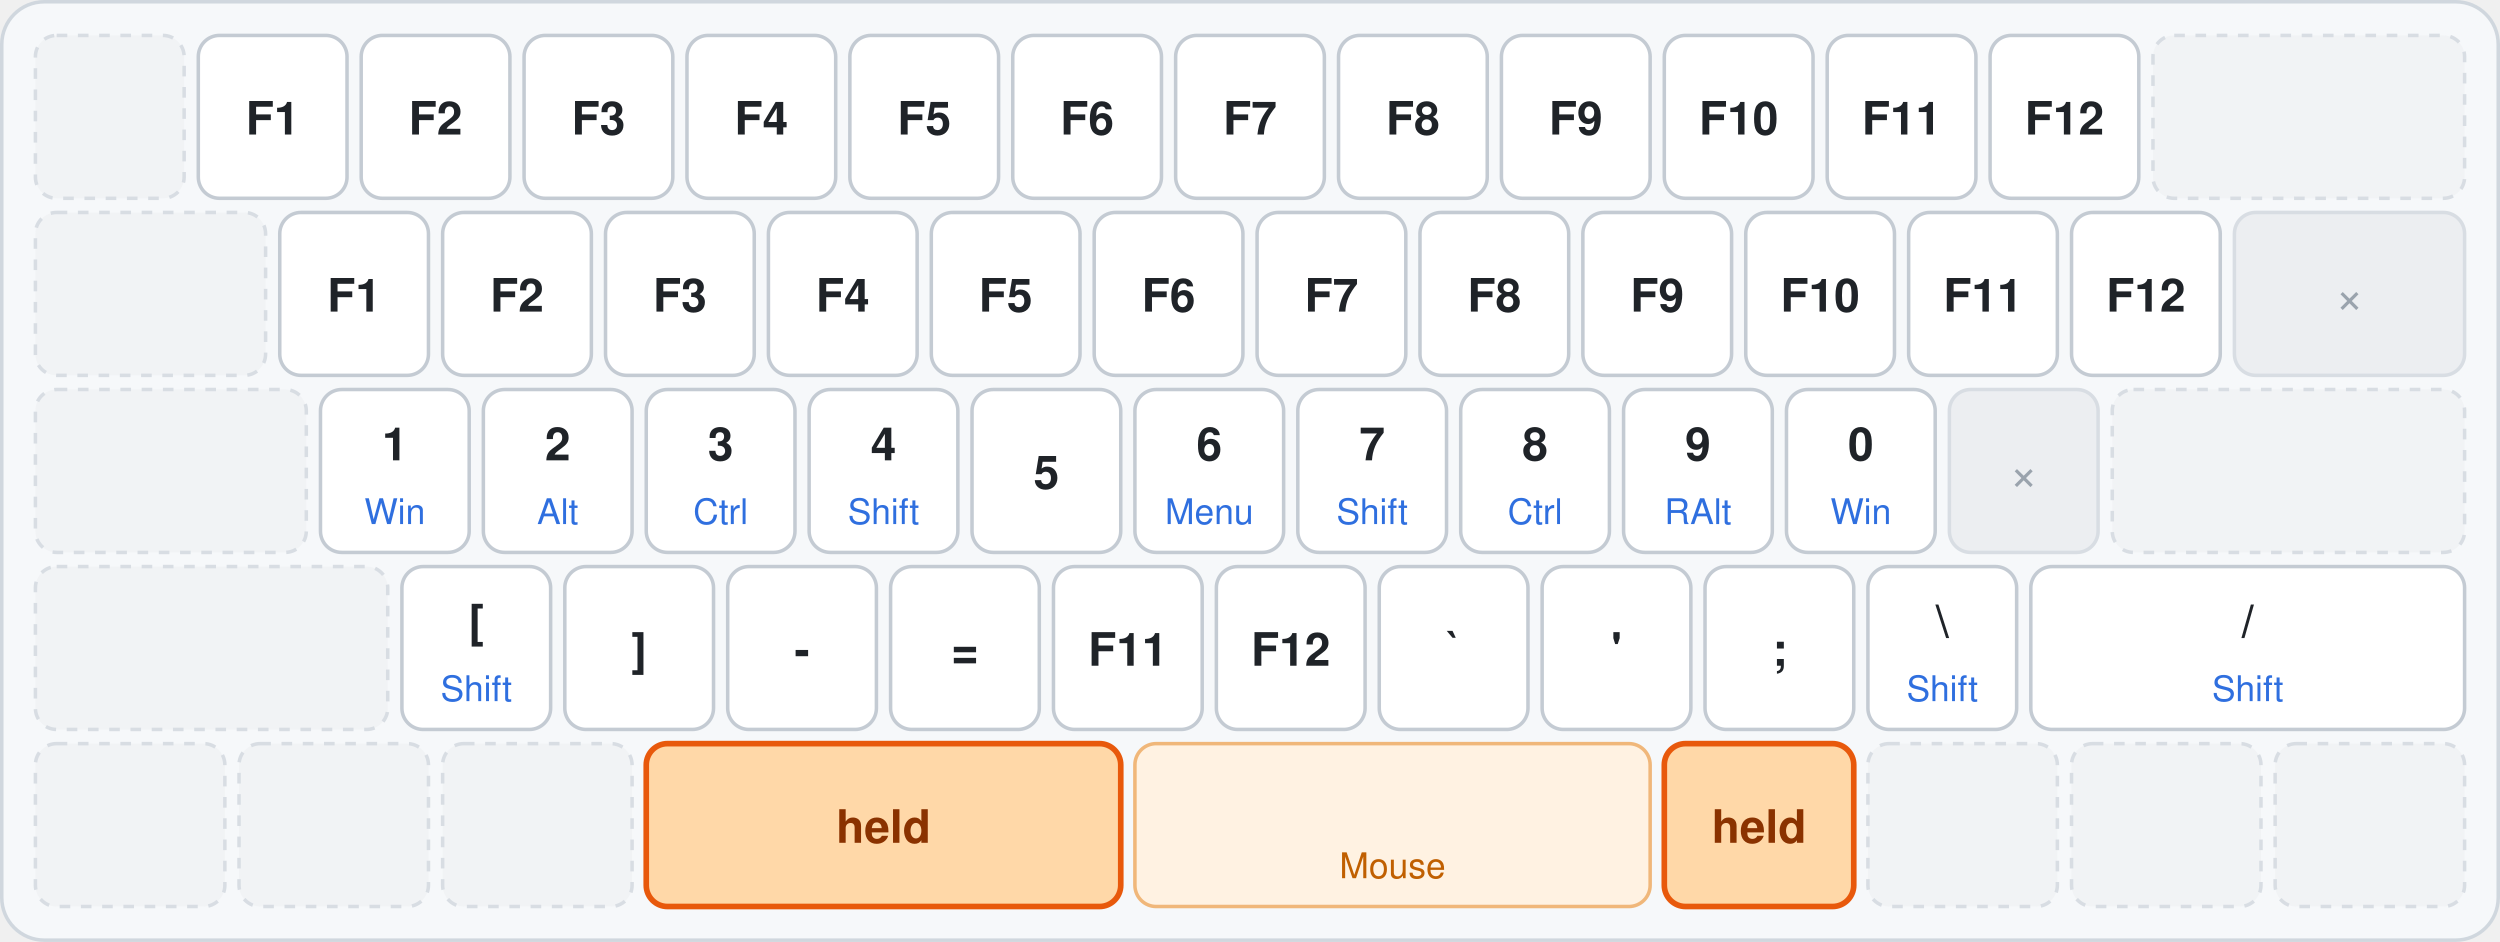
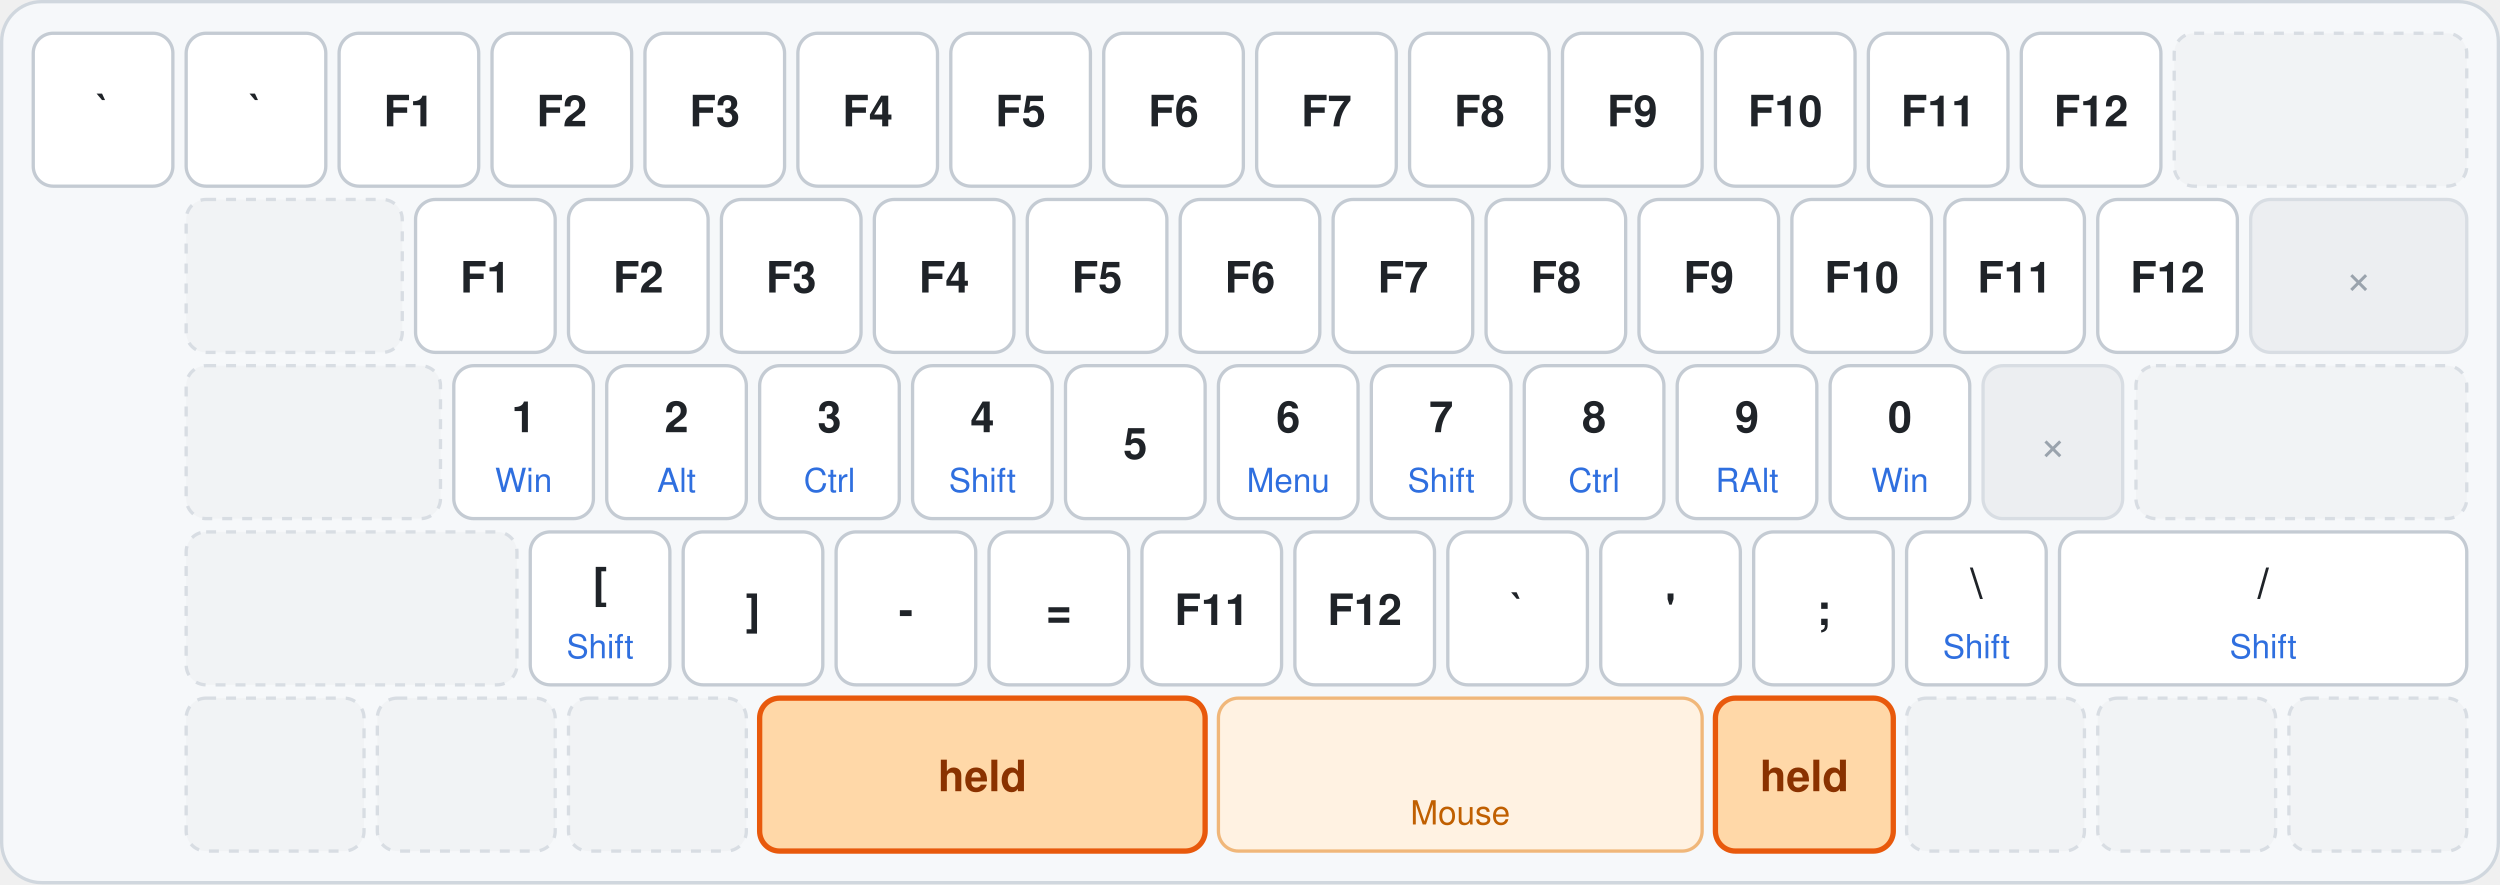
- <svg xmlns="http://www.w3.org/2000/svg" viewBox="0 0 706 266" width="706" height="266" role="img" aria-label="Num layer">
+ <svg xmlns="http://www.w3.org/2000/svg" viewBox="0 0 752 266" width="752" height="266" role="img" aria-label="Num layer">
  <style>
  .case { fill: #f6f8fa; stroke: #d0d7de; }
  .k    { fill: #ffffff; stroke: #c4cbd3; }
  .k.mod   { fill: #e7f0ff; stroke: #9dbcf2; }
  .k.layer { fill: #fff2e2; stroke: #f0b77a; }
  .k.held  { fill: #ffd8a8; stroke: #e8590c; stroke-width: 1.6; }
  .k.trans { fill: #f1f3f5; stroke: #d8dde3; stroke-dasharray: 3 3; }
  .k.off   { fill: #eceef1; stroke: #d8dde3; }
  .t    { fill: #1f2328; font: 600 13px system-ui, -apple-system, "Segoe UI", Helvetica, Arial, sans-serif; }
  .t.mod   { fill: #1a4fb5; }
  .t.layer { fill: #9a4b00; }
  .t.held  { fill: #8a3200; }
  .t.off   { fill: #9aa3ad; font-weight: 400; }
  .h    { font: 500 10px system-ui, -apple-system, "Segoe UI", Helvetica, Arial, sans-serif; }
  .h.mod   { fill: #2f6fdf; }
  .h.layer { fill: #c05f00; }
  .cap  { fill: #57606a; font: 400 11px system-ui, -apple-system, "Segoe UI", Helvetica, Arial, sans-serif; }
  .bub  { fill: #6e40c9; }
  .bt   { fill: #ffffff; font: 700 13px ui-monospace, "Cascadia Mono", Consolas, Menlo, monospace; }
  @media (prefers-color-scheme: dark) {
    .case { fill: #161b22; stroke: #30363d; }
    .k    { fill: #2d333b; stroke: #444c56; }
    .k.mod   { fill: #1c2d4d; stroke: #3d5f9c; }
    .k.layer { fill: #3b2a15; stroke: #8a5a24; }
    .k.held  { fill: #5c3410; stroke: #ff922b; }
    .k.trans { fill: #1c2128; stroke: #373e47; }
    .k.off   { fill: #1c2128; stroke: #373e47; }
    .t    { fill: #e6edf3; }
    .t.mod   { fill: #9cc1ff; }
    .t.layer { fill: #ffb366; }
    .t.held  { fill: #ffd8a8; }
    .t.off   { fill: #6e7681; }
    .h.mod   { fill: #7fadff; }
    .h.layer { fill: #ffa94d; }
    .cap  { fill: #8b949e; }
    .bub  { fill: #8957e5; }
  }
</style>
-   <rect class="case" x="0.5" y="0.5" width="705" height="265" rx="12" />
-   <rect class="k trans" x="10" y="10" width="42" height="46" rx="6" />
+   <rect class="case" x="0.5" y="0.5" width="751" height="265" rx="12" />
+   <rect class="k " x="10" y="10" width="42" height="46" rx="6" />
+   <text class="t " x="31" y="38" text-anchor="middle">`</text>
  <rect class="k " x="56" y="10" width="42" height="46" rx="6" />
-   <text class="t " x="77" y="38" text-anchor="middle">F1</text>
+   <text class="t " x="77" y="38" text-anchor="middle">`</text>
  <rect class="k " x="102" y="10" width="42" height="46" rx="6" />
-   <text class="t " x="123" y="38" text-anchor="middle">F2</text>
+   <text class="t " x="123" y="38" text-anchor="middle">F1</text>
  <rect class="k " x="148" y="10" width="42" height="46" rx="6" />
-   <text class="t " x="169" y="38" text-anchor="middle">F3</text>
+   <text class="t " x="169" y="38" text-anchor="middle">F2</text>
  <rect class="k " x="194" y="10" width="42" height="46" rx="6" />
-   <text class="t " x="215" y="38" text-anchor="middle">F4</text>
+   <text class="t " x="215" y="38" text-anchor="middle">F3</text>
  <rect class="k " x="240" y="10" width="42" height="46" rx="6" />
-   <text class="t " x="261" y="38" text-anchor="middle">F5</text>
+   <text class="t " x="261" y="38" text-anchor="middle">F4</text>
  <rect class="k " x="286" y="10" width="42" height="46" rx="6" />
-   <text class="t " x="307" y="38" text-anchor="middle">F6</text>
+   <text class="t " x="307" y="38" text-anchor="middle">F5</text>
  <rect class="k " x="332" y="10" width="42" height="46" rx="6" />
-   <text class="t " x="353" y="38" text-anchor="middle">F7</text>
+   <text class="t " x="353" y="38" text-anchor="middle">F6</text>
  <rect class="k " x="378" y="10" width="42" height="46" rx="6" />
-   <text class="t " x="399" y="38" text-anchor="middle">F8</text>
+   <text class="t " x="399" y="38" text-anchor="middle">F7</text>
  <rect class="k " x="424" y="10" width="42" height="46" rx="6" />
-   <text class="t " x="445" y="38" text-anchor="middle">F9</text>
+   <text class="t " x="445" y="38" text-anchor="middle">F8</text>
  <rect class="k " x="470" y="10" width="42" height="46" rx="6" />
-   <text class="t " x="491" y="38" text-anchor="middle">F10</text>
+   <text class="t " x="491" y="38" text-anchor="middle">F9</text>
  <rect class="k " x="516" y="10" width="42" height="46" rx="6" />
-   <text class="t " x="537" y="38" text-anchor="middle">F11</text>
+   <text class="t " x="537" y="38" text-anchor="middle">F10</text>
  <rect class="k " x="562" y="10" width="42" height="46" rx="6" />
-   <text class="t " x="583" y="38" text-anchor="middle">F12</text>
-   <rect class="k trans" x="608" y="10" width="88" height="46" rx="6" />
-   <rect class="k trans" x="10" y="60" width="65" height="46" rx="6" />
-   <rect class="k " x="79" y="60" width="42" height="46" rx="6" />
-   <text class="t " x="100" y="88" text-anchor="middle">F1</text>
+   <text class="t " x="583" y="38" text-anchor="middle">F11</text>
+   <rect class="k " x="608" y="10" width="42" height="46" rx="6" />
+   <text class="t " x="629" y="38" text-anchor="middle">F12</text>
+   <rect class="k trans" x="654" y="10" width="88" height="46" rx="6" />
+   <rect class="k trans" x="56" y="60" width="65" height="46" rx="6" />
  <rect class="k " x="125" y="60" width="42" height="46" rx="6" />
-   <text class="t " x="146" y="88" text-anchor="middle">F2</text>
+   <text class="t " x="146" y="88" text-anchor="middle">F1</text>
  <rect class="k " x="171" y="60" width="42" height="46" rx="6" />
-   <text class="t " x="192" y="88" text-anchor="middle">F3</text>
+   <text class="t " x="192" y="88" text-anchor="middle">F2</text>
  <rect class="k " x="217" y="60" width="42" height="46" rx="6" />
-   <text class="t " x="238" y="88" text-anchor="middle">F4</text>
+   <text class="t " x="238" y="88" text-anchor="middle">F3</text>
  <rect class="k " x="263" y="60" width="42" height="46" rx="6" />
-   <text class="t " x="284" y="88" text-anchor="middle">F5</text>
+   <text class="t " x="284" y="88" text-anchor="middle">F4</text>
  <rect class="k " x="309" y="60" width="42" height="46" rx="6" />
-   <text class="t " x="330" y="88" text-anchor="middle">F6</text>
+   <text class="t " x="330" y="88" text-anchor="middle">F5</text>
  <rect class="k " x="355" y="60" width="42" height="46" rx="6" />
-   <text class="t " x="376" y="88" text-anchor="middle">F7</text>
+   <text class="t " x="376" y="88" text-anchor="middle">F6</text>
  <rect class="k " x="401" y="60" width="42" height="46" rx="6" />
-   <text class="t " x="422" y="88" text-anchor="middle">F8</text>
+   <text class="t " x="422" y="88" text-anchor="middle">F7</text>
  <rect class="k " x="447" y="60" width="42" height="46" rx="6" />
-   <text class="t " x="468" y="88" text-anchor="middle">F9</text>
+   <text class="t " x="468" y="88" text-anchor="middle">F8</text>
  <rect class="k " x="493" y="60" width="42" height="46" rx="6" />
-   <text class="t " x="514" y="88" text-anchor="middle">F10</text>
+   <text class="t " x="514" y="88" text-anchor="middle">F9</text>
  <rect class="k " x="539" y="60" width="42" height="46" rx="6" />
-   <text class="t " x="560" y="88" text-anchor="middle">F11</text>
+   <text class="t " x="560" y="88" text-anchor="middle">F10</text>
  <rect class="k " x="585" y="60" width="42" height="46" rx="6" />
-   <text class="t " x="606" y="88" text-anchor="middle">F12</text>
-   <rect class="k off" x="631" y="60" width="65" height="46" rx="6" />
-   <text class="t off" x="663.5" y="88" text-anchor="middle">×</text>
-   <rect class="k trans" x="10" y="110" width="76.5" height="46" rx="6" />
-   <rect class="k " x="90.5" y="110" width="42" height="46" rx="6" />
-   <text class="t " x="111.5" y="130" text-anchor="middle">1</text>
-   <text class="h mod" x="111.5" y="148" text-anchor="middle">Win</text>
+   <text class="t " x="606" y="88" text-anchor="middle">F11</text>
+   <rect class="k " x="631" y="60" width="42" height="46" rx="6" />
+   <text class="t " x="652" y="88" text-anchor="middle">F12</text>
+   <rect class="k off" x="677" y="60" width="65" height="46" rx="6" />
+   <text class="t off" x="709.5" y="88" text-anchor="middle">×</text>
+   <rect class="k trans" x="56" y="110" width="76.5" height="46" rx="6" />
  <rect class="k " x="136.5" y="110" width="42" height="46" rx="6" />
-   <text class="t " x="157.5" y="130" text-anchor="middle">2</text>
-   <text class="h mod" x="157.5" y="148" text-anchor="middle">Alt</text>
+   <text class="t " x="157.5" y="130" text-anchor="middle">1</text>
+   <text class="h mod" x="157.5" y="148" text-anchor="middle">Win</text>
  <rect class="k " x="182.5" y="110" width="42" height="46" rx="6" />
-   <text class="t " x="203.5" y="130" text-anchor="middle">3</text>
-   <text class="h mod" x="203.5" y="148" text-anchor="middle">Ctrl</text>
+   <text class="t " x="203.5" y="130" text-anchor="middle">2</text>
+   <text class="h mod" x="203.5" y="148" text-anchor="middle">Alt</text>
  <rect class="k " x="228.5" y="110" width="42" height="46" rx="6" />
-   <text class="t " x="249.5" y="130" text-anchor="middle">4</text>
-   <text class="h mod" x="249.5" y="148" text-anchor="middle">Shift</text>
+   <text class="t " x="249.5" y="130" text-anchor="middle">3</text>
+   <text class="h mod" x="249.5" y="148" text-anchor="middle">Ctrl</text>
  <rect class="k " x="274.5" y="110" width="42" height="46" rx="6" />
-   <text class="t " x="295.5" y="138" text-anchor="middle">5</text>
+   <text class="t " x="295.5" y="130" text-anchor="middle">4</text>
+   <text class="h mod" x="295.5" y="148" text-anchor="middle">Shift</text>
  <rect class="k " x="320.5" y="110" width="42" height="46" rx="6" />
-   <text class="t " x="341.5" y="130" text-anchor="middle">6</text>
-   <text class="h mod" x="341.5" y="148" text-anchor="middle">Menu</text>
+   <text class="t " x="341.5" y="138" text-anchor="middle">5</text>
  <rect class="k " x="366.5" y="110" width="42" height="46" rx="6" />
-   <text class="t " x="387.5" y="130" text-anchor="middle">7</text>
-   <text class="h mod" x="387.5" y="148" text-anchor="middle">Shift</text>
+   <text class="t " x="387.5" y="130" text-anchor="middle">6</text>
+   <text class="h mod" x="387.5" y="148" text-anchor="middle">Menu</text>
  <rect class="k " x="412.5" y="110" width="42" height="46" rx="6" />
-   <text class="t " x="433.5" y="130" text-anchor="middle">8</text>
-   <text class="h mod" x="433.5" y="148" text-anchor="middle">Ctrl</text>
+   <text class="t " x="433.5" y="130" text-anchor="middle">7</text>
+   <text class="h mod" x="433.5" y="148" text-anchor="middle">Shift</text>
  <rect class="k " x="458.5" y="110" width="42" height="46" rx="6" />
-   <text class="t " x="479.5" y="130" text-anchor="middle">9</text>
-   <text class="h mod" x="479.5" y="148" text-anchor="middle">RAlt</text>
+   <text class="t " x="479.5" y="130" text-anchor="middle">8</text>
+   <text class="h mod" x="479.5" y="148" text-anchor="middle">Ctrl</text>
  <rect class="k " x="504.5" y="110" width="42" height="46" rx="6" />
-   <text class="t " x="525.5" y="130" text-anchor="middle">0</text>
-   <text class="h mod" x="525.5" y="148" text-anchor="middle">Win</text>
-   <rect class="k off" x="550.5" y="110" width="42" height="46" rx="6" />
-   <text class="t off" x="571.5" y="138" text-anchor="middle">×</text>
-   <rect class="k trans" x="596.5" y="110" width="99.5" height="46" rx="6" />
-   <rect class="k trans" x="10" y="160" width="99.5" height="46" rx="6" />
-   <rect class="k " x="113.5" y="160" width="42" height="46" rx="6" />
-   <text class="t " x="134.5" y="180" text-anchor="middle">[</text>
-   <text class="h mod" x="134.5" y="198" text-anchor="middle">Shift</text>
+   <text class="t " x="525.5" y="130" text-anchor="middle">9</text>
+   <text class="h mod" x="525.5" y="148" text-anchor="middle">RAlt</text>
+   <rect class="k " x="550.5" y="110" width="42" height="46" rx="6" />
+   <text class="t " x="571.5" y="130" text-anchor="middle">0</text>
+   <text class="h mod" x="571.5" y="148" text-anchor="middle">Win</text>
+   <rect class="k off" x="596.5" y="110" width="42" height="46" rx="6" />
+   <text class="t off" x="617.5" y="138" text-anchor="middle">×</text>
+   <rect class="k trans" x="642.5" y="110" width="99.5" height="46" rx="6" />
+   <rect class="k trans" x="56" y="160" width="99.5" height="46" rx="6" />
  <rect class="k " x="159.5" y="160" width="42" height="46" rx="6" />
-   <text class="t " x="180.5" y="188" text-anchor="middle">]</text>
+   <text class="t " x="180.5" y="180" text-anchor="middle">[</text>
+   <text class="h mod" x="180.5" y="198" text-anchor="middle">Shift</text>
  <rect class="k " x="205.5" y="160" width="42" height="46" rx="6" />
-   <text class="t " x="226.5" y="188" text-anchor="middle">-</text>
+   <text class="t " x="226.5" y="188" text-anchor="middle">]</text>
  <rect class="k " x="251.5" y="160" width="42" height="46" rx="6" />
-   <text class="t " x="272.5" y="188" text-anchor="middle">=</text>
+   <text class="t " x="272.5" y="188" text-anchor="middle">-</text>
  <rect class="k " x="297.5" y="160" width="42" height="46" rx="6" />
-   <text class="t " x="318.5" y="188" text-anchor="middle">F11</text>
+   <text class="t " x="318.5" y="188" text-anchor="middle">=</text>
  <rect class="k " x="343.5" y="160" width="42" height="46" rx="6" />
-   <text class="t " x="364.5" y="188" text-anchor="middle">F12</text>
+   <text class="t " x="364.5" y="188" text-anchor="middle">F11</text>
  <rect class="k " x="389.5" y="160" width="42" height="46" rx="6" />
-   <text class="t " x="410.5" y="188" text-anchor="middle">`</text>
+   <text class="t " x="410.5" y="188" text-anchor="middle">F12</text>
  <rect class="k " x="435.5" y="160" width="42" height="46" rx="6" />
-   <text class="t " x="456.5" y="188" text-anchor="middle">'</text>
+   <text class="t " x="456.5" y="188" text-anchor="middle">`</text>
  <rect class="k " x="481.5" y="160" width="42" height="46" rx="6" />
-   <text class="t " x="502.5" y="188" text-anchor="middle">;</text>
+   <text class="t " x="502.5" y="188" text-anchor="middle">'</text>
  <rect class="k " x="527.5" y="160" width="42" height="46" rx="6" />
-   <text class="t " x="548.5" y="180" text-anchor="middle">\</text>
-   <text class="h mod" x="548.5" y="198" text-anchor="middle">Shift</text>
-   <rect class="k " x="573.5" y="160" width="122.5" height="46" rx="6" />
-   <text class="t " x="634.75" y="180" text-anchor="middle">/</text>
-   <text class="h mod" x="634.75" y="198" text-anchor="middle">Shift</text>
-   <rect class="k trans" x="10" y="210" width="53.5" height="46" rx="6" />
-   <rect class="k trans" x="67.5" y="210" width="53.5" height="46" rx="6" />
-   <rect class="k trans" x="125" y="210" width="53.5" height="46" rx="6" />
-   <rect class="k held" x="182.5" y="210" width="134" height="46" rx="6" />
-   <text class="t held" x="249.5" y="238" text-anchor="middle">held</text>
-   <rect class="k layer" x="320.5" y="210" width="145.5" height="46" rx="6" />
-   <text class="h layer" x="393.25" y="248" text-anchor="middle">Mouse</text>
-   <rect class="k held" x="470" y="210" width="53.5" height="46" rx="6" />
-   <text class="t held" x="496.75" y="238" text-anchor="middle">held</text>
-   <rect class="k trans" x="527.5" y="210" width="53.5" height="46" rx="6" />
-   <rect class="k trans" x="585" y="210" width="53.5" height="46" rx="6" />
-   <rect class="k trans" x="642.5" y="210" width="53.5" height="46" rx="6" />
+   <text class="t " x="548.5" y="188" text-anchor="middle">;</text>
+   <rect class="k " x="573.5" y="160" width="42" height="46" rx="6" />
+   <text class="t " x="594.5" y="180" text-anchor="middle">\</text>
+   <text class="h mod" x="594.5" y="198" text-anchor="middle">Shift</text>
+   <rect class="k " x="619.5" y="160" width="122.5" height="46" rx="6" />
+   <text class="t " x="680.75" y="180" text-anchor="middle">/</text>
+   <text class="h mod" x="680.75" y="198" text-anchor="middle">Shift</text>
+   <rect class="k trans" x="56" y="210" width="53.5" height="46" rx="6" />
+   <rect class="k trans" x="113.5" y="210" width="53.5" height="46" rx="6" />
+   <rect class="k trans" x="171" y="210" width="53.5" height="46" rx="6" />
+   <rect class="k held" x="228.5" y="210" width="134" height="46" rx="6" />
+   <text class="t held" x="295.5" y="238" text-anchor="middle">held</text>
+   <rect class="k layer" x="366.5" y="210" width="145.5" height="46" rx="6" />
+   <text class="h layer" x="439.25" y="248" text-anchor="middle">Mouse</text>
+   <rect class="k held" x="516" y="210" width="53.5" height="46" rx="6" />
+   <text class="t held" x="542.75" y="238" text-anchor="middle">held</text>
+   <rect class="k trans" x="573.5" y="210" width="53.5" height="46" rx="6" />
+   <rect class="k trans" x="631" y="210" width="53.5" height="46" rx="6" />
+   <rect class="k trans" x="688.5" y="210" width="53.5" height="46" rx="6" />
</svg>
